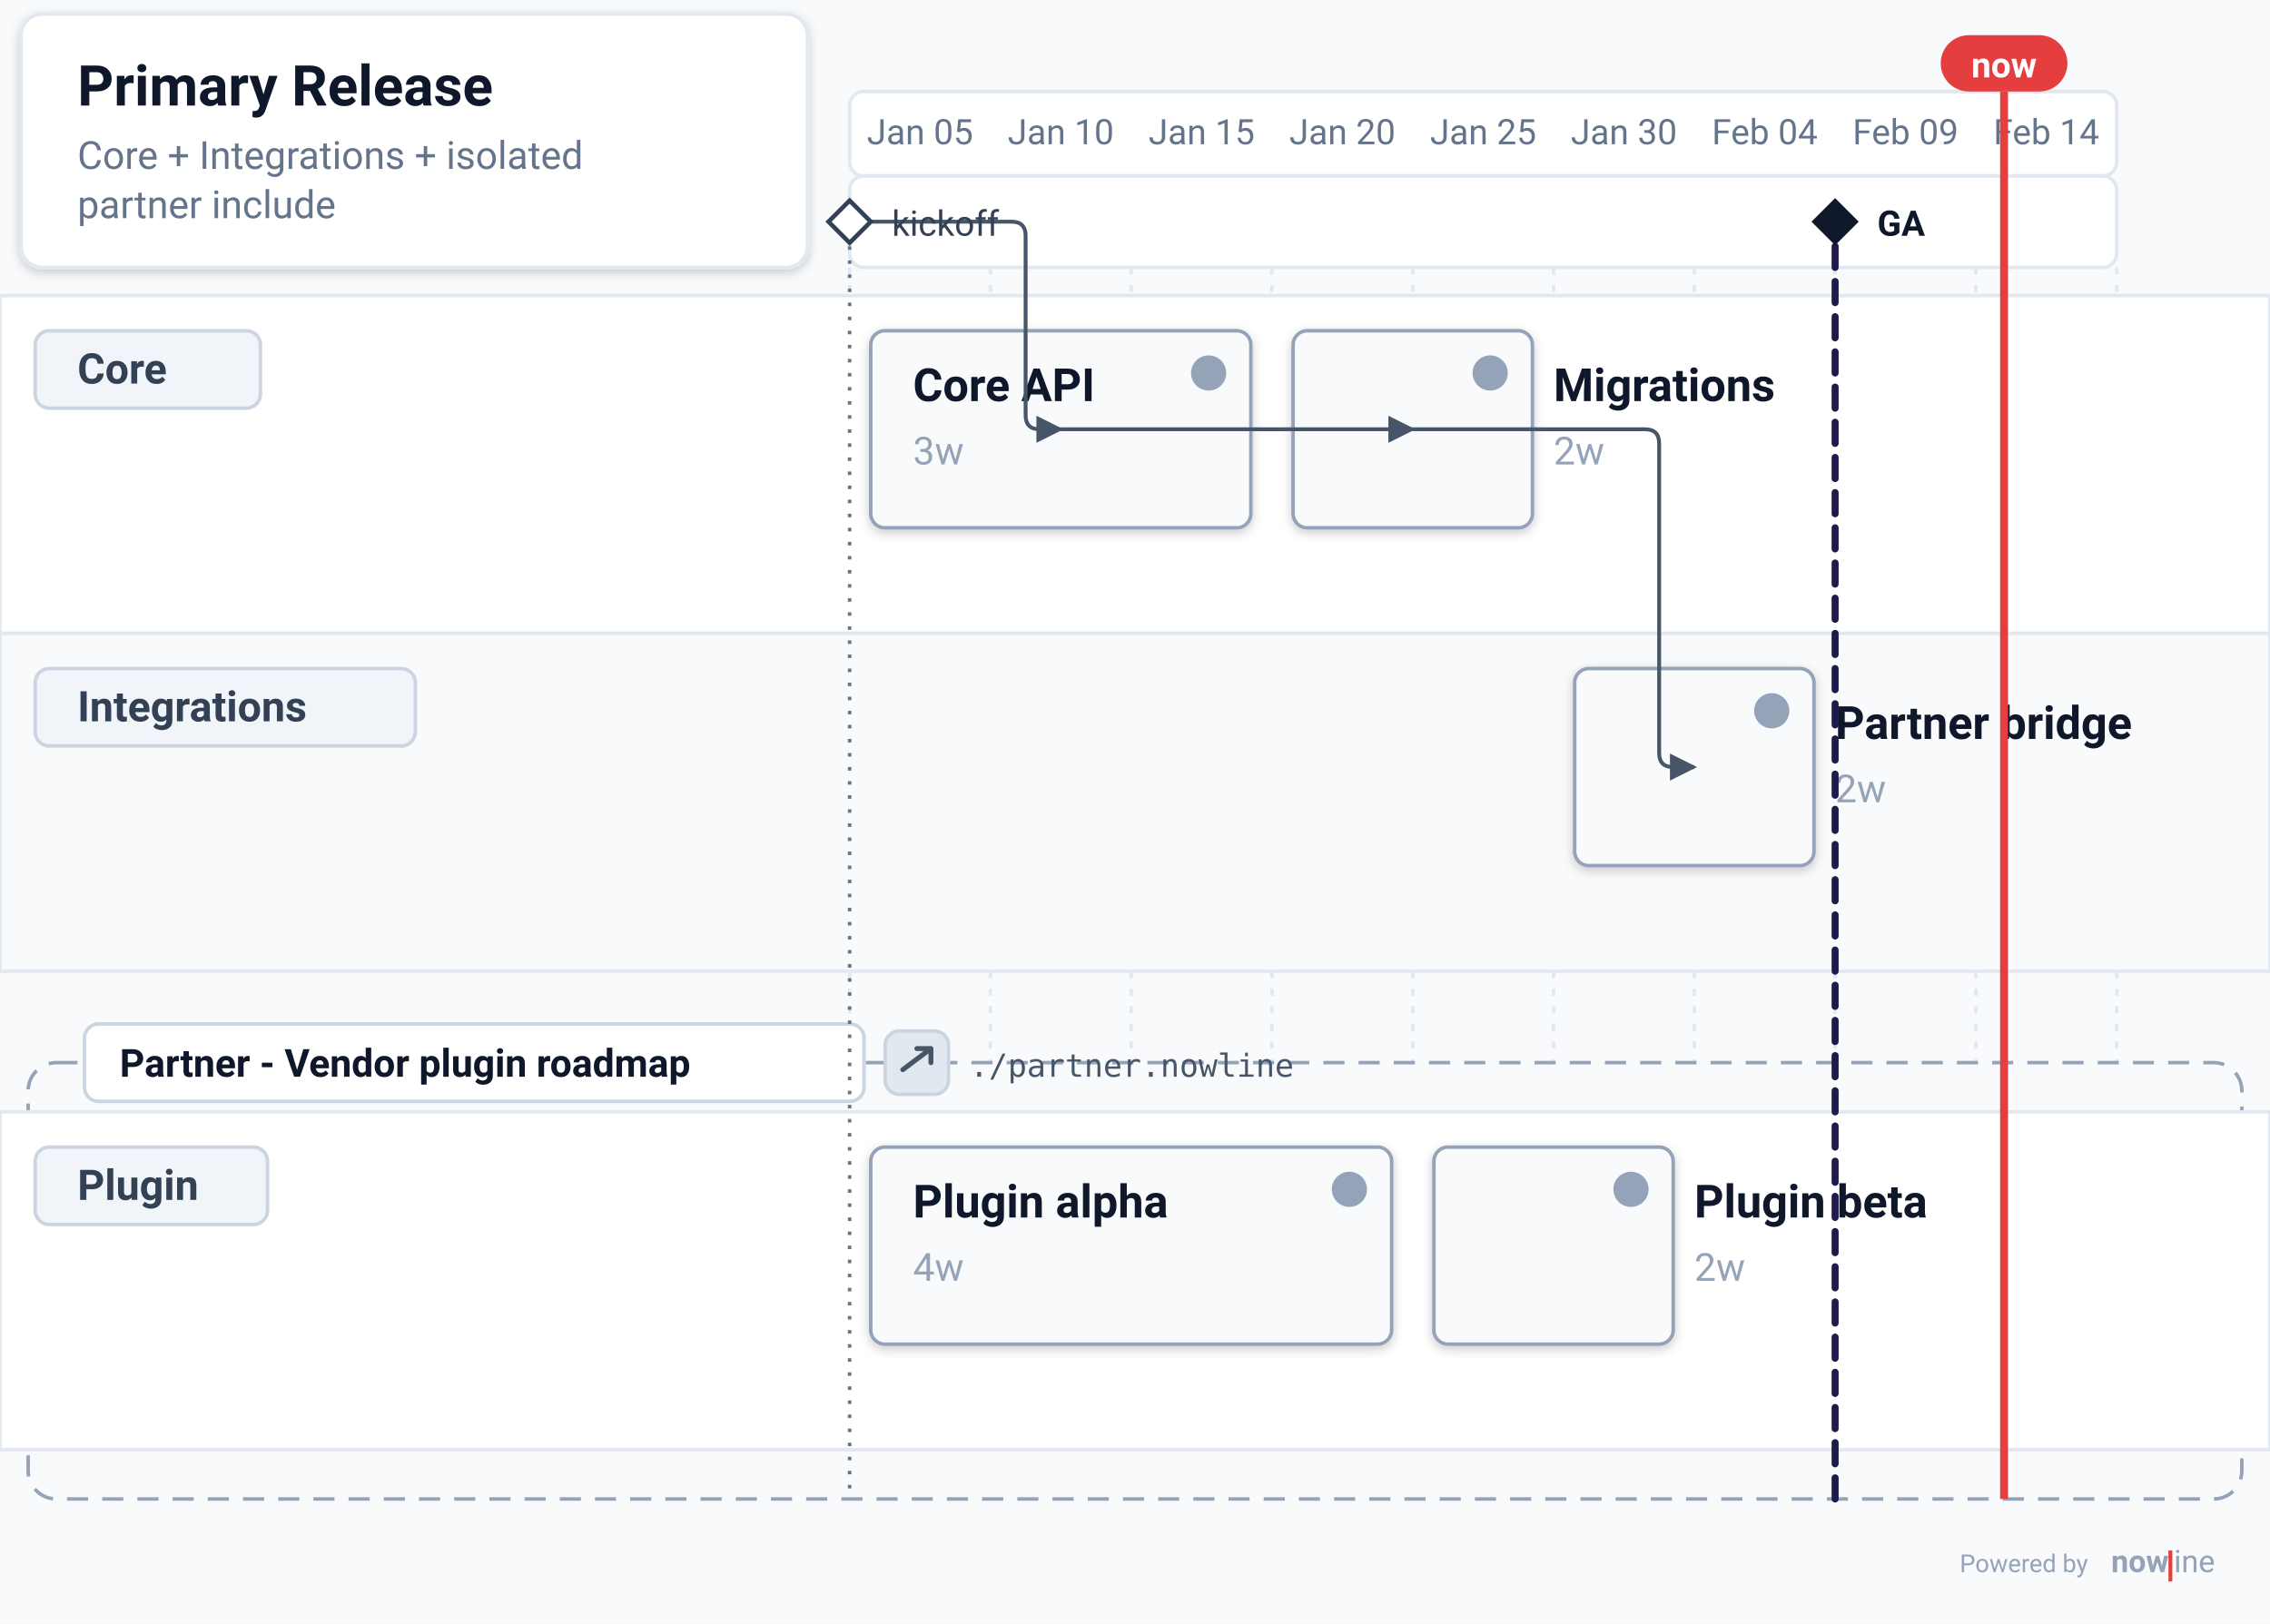
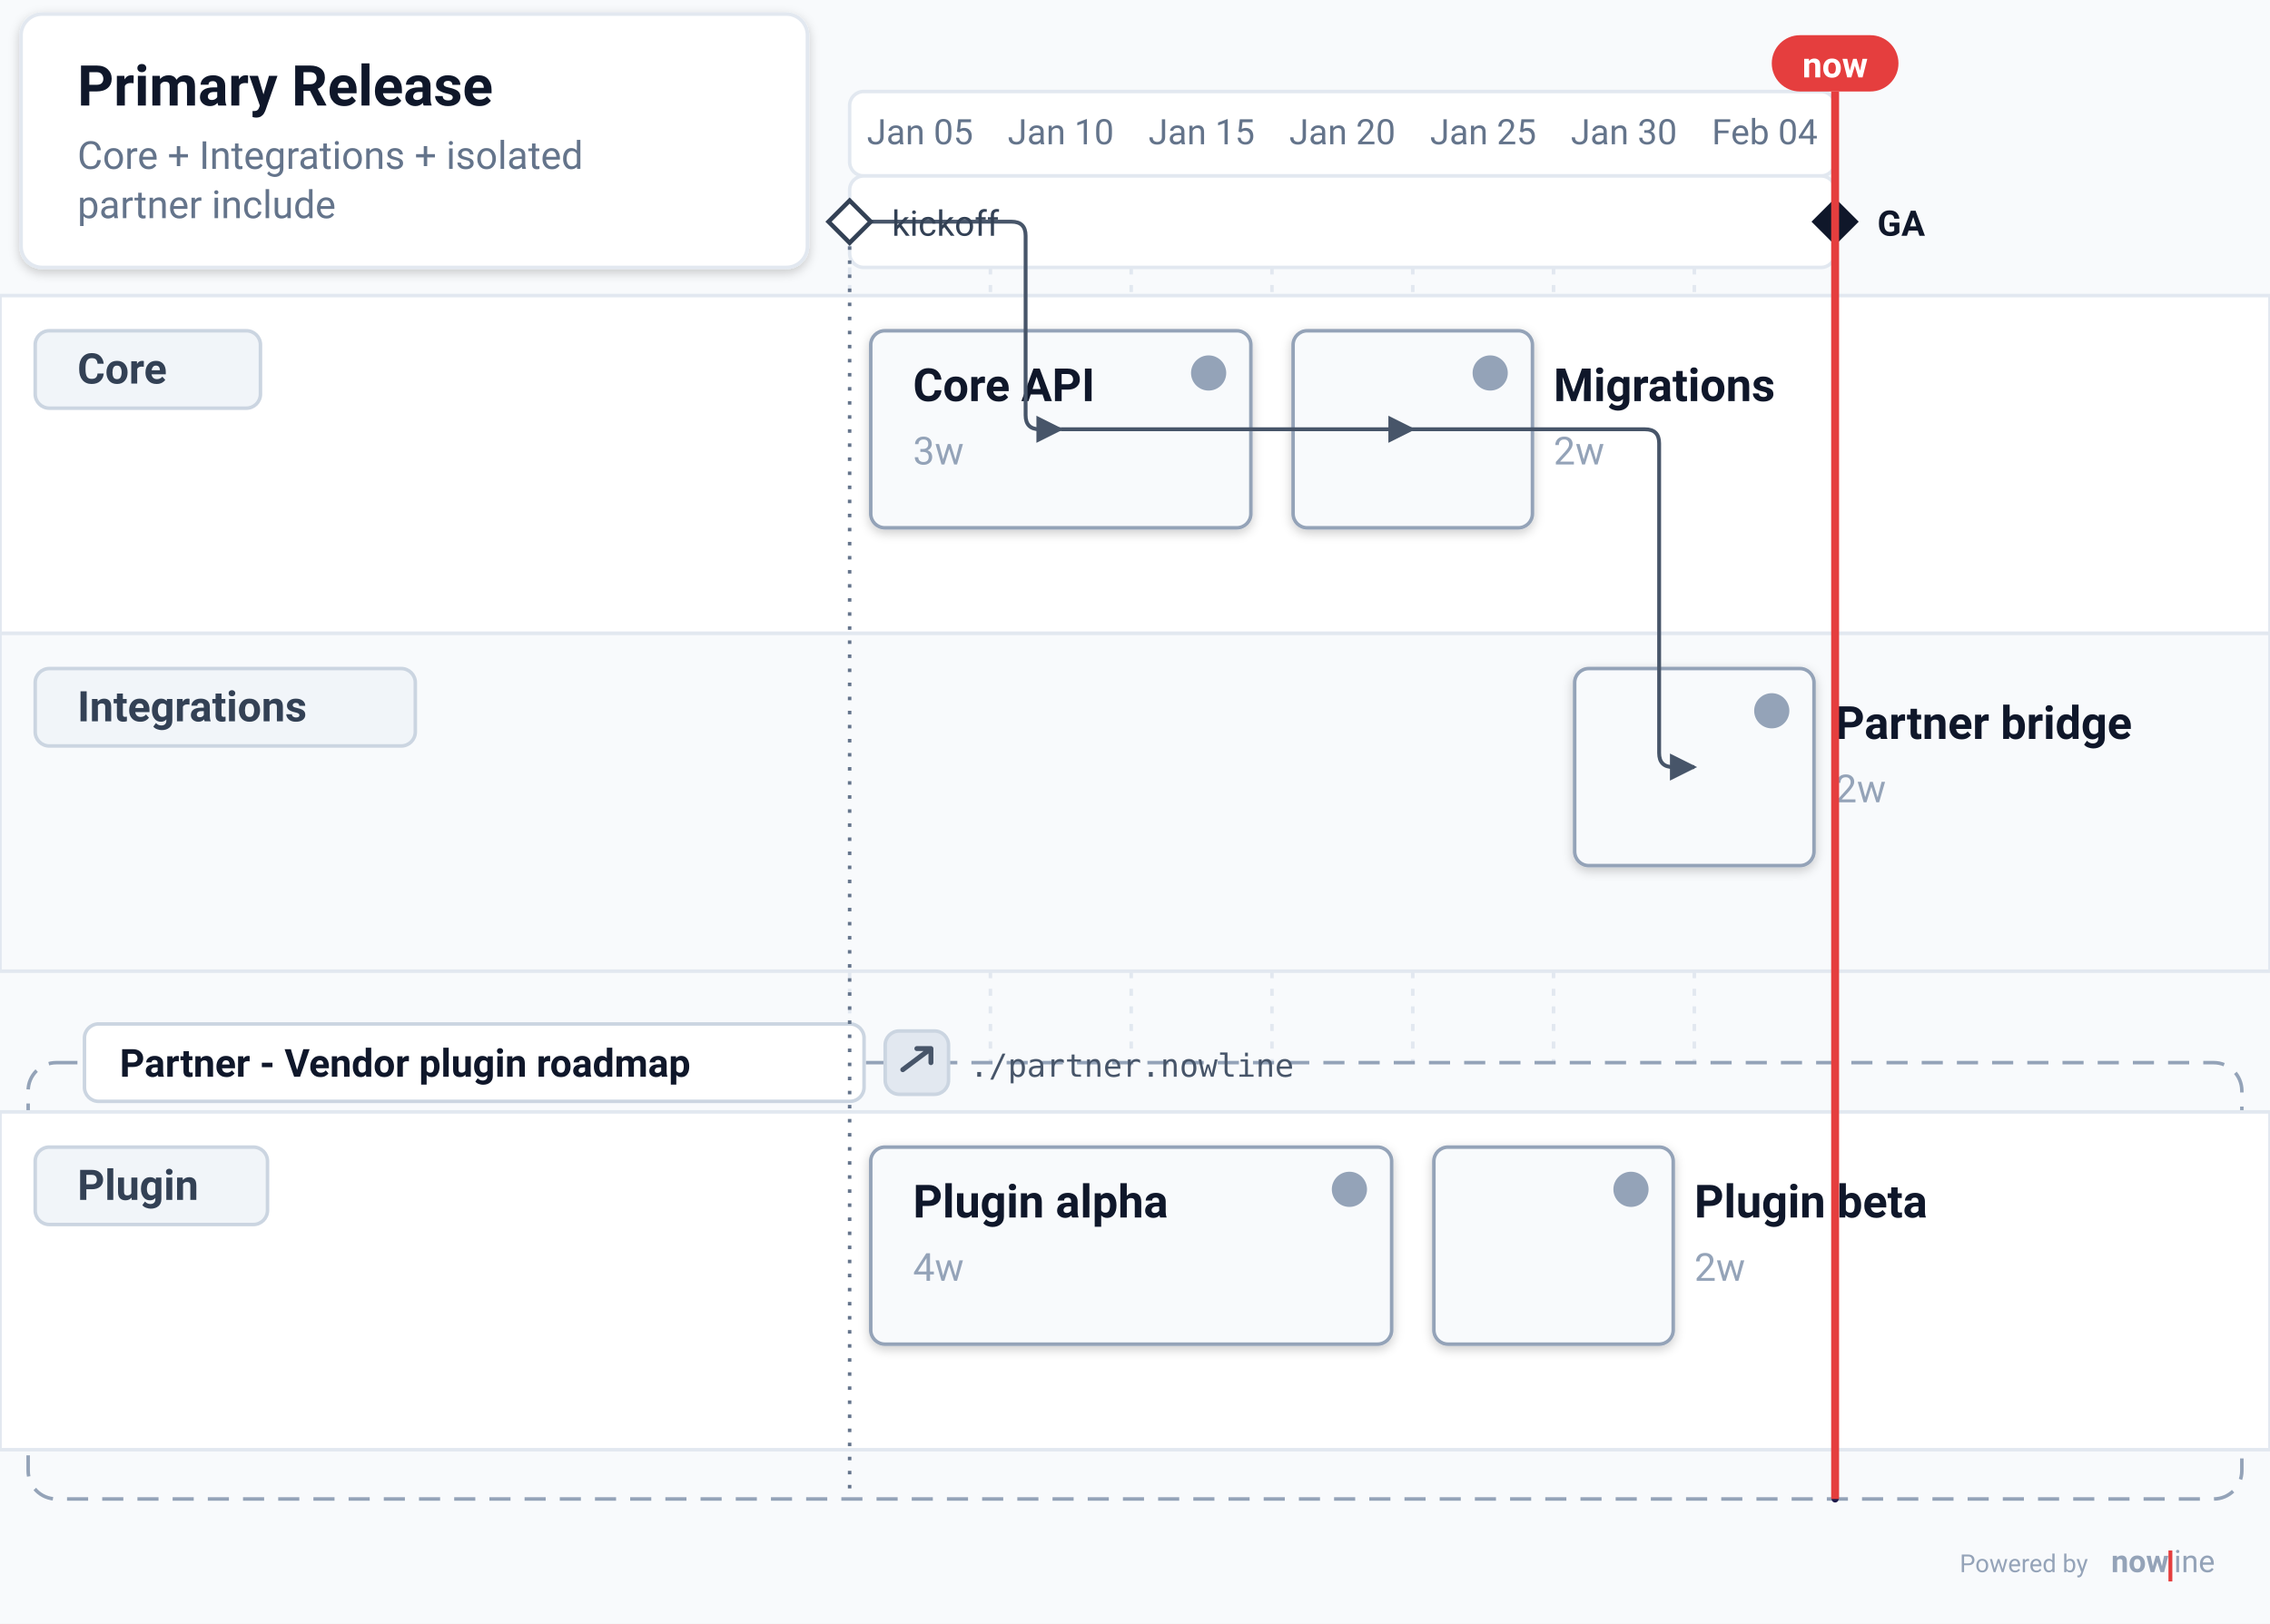
<svg xmlns="http://www.w3.org/2000/svg" data-generator="nowline" data-theme="light" height="461.44" viewBox="0 0 644.96 461.44" width="644.96">
  <defs>
    <filter height="200%" id="nl-0-root-shadow-subtle" width="200%" x="-50%" y="-50%">
      <feGaussianBlur in="SourceAlpha" stdDeviation="1.5" />
      <feOffset dx="0" dy="1" result="offsetblur" />
      <feComponentTransfer>
        <feFuncA type="linear" slope="0.2" />
      </feComponentTransfer>
      <feMerge>
        <feMergeNode />
        <feMergeNode in="SourceGraphic" />
      </feMerge>
    </filter>
    <filter height="200%" id="nl-0-root-shadow-fuzzy" width="200%" x="-50%" y="-50%">
      <feGaussianBlur in="SourceAlpha" stdDeviation="5" />
      <feOffset dx="0" dy="3" result="offsetblur" />
      <feComponentTransfer>
        <feFuncA type="linear" slope="0.3" />
      </feComponentTransfer>
      <feMerge>
        <feMergeNode />
        <feMergeNode in="SourceGraphic" />
      </feMerge>
    </filter>
    <filter height="200%" id="nl-0-root-shadow-hard" width="200%" x="-50%" y="-50%">
      <feGaussianBlur in="SourceAlpha" stdDeviation="0" />
      <feOffset dx="2" dy="2" result="offsetblur" />
      <feComponentTransfer>
        <feFuncA type="linear" slope="0.45" />
      </feComponentTransfer>
      <feMerge>
        <feMergeNode />
        <feMergeNode in="SourceGraphic" />
      </feMerge>
    </filter>
    <marker id="nl-arrow" viewBox="0 0 10 10" refX="9" refY="5" markerWidth="7" markerHeight="7" orient="auto">
      <path d="M 0 0 L 10 5 L 0 10 z" fill="#475569" />
    </marker>
    <marker id="nl-arrow-light" viewBox="0 0 10 10" refX="9" refY="5" markerWidth="7" markerHeight="7" orient="auto">
      <path d="M 0 0 L 10 5 L 0 10 z" fill="#94a3b8" />
    </marker>
    <marker id="nl-arrow-dark" viewBox="0 0 10 10" refX="9" refY="5" markerWidth="7" markerHeight="7" orient="auto">
      <path d="M 0 0 L 10 5 L 0 10 z" fill="#0f172a" />
    </marker>
  </defs>
  <rect fill="#f8fafc" height="461.44" width="644.96" x="0" y="0" />
  <g data-layer="timeline">
-     <rect fill="#ffffff" height="24" rx="4" ry="4" stroke="#e2e8f0" stroke-width="1" width="360" x="241.4" y="26" />
-     <rect fill="#ffffff" height="26" rx="4" ry="4" stroke="#e2e8f0" stroke-width="1" width="360" x="241.4" y="50" />
+     <rect fill="#ffffff" height="24" rx="4" ry="4" stroke="#e2e8f0" stroke-width="1" width="280" x="241.4" y="26" />
+     <rect fill="#ffffff" height="26" rx="4" ry="4" stroke="#e2e8f0" stroke-width="1" width="280" x="241.4" y="50" />
    <text fill="#64748b" font-family="system-ui, -apple-system, &quot;Segoe UI&quot;, Roboto, sans-serif" font-size="10" text-anchor="middle" x="261.4" y="41">Jan 05</text>
    <line stroke="#e2e8f0" stroke-dasharray="2 3" stroke-width="1" x1="241.4" x2="241.4" y1="76" y2="426" />
    <text fill="#64748b" font-family="system-ui, -apple-system, &quot;Segoe UI&quot;, Roboto, sans-serif" font-size="10" text-anchor="middle" x="301.4" y="41">Jan 10</text>
    <line stroke="#e2e8f0" stroke-dasharray="2 3" stroke-width="1" x1="281.4" x2="281.4" y1="76" y2="426" />
    <text fill="#64748b" font-family="system-ui, -apple-system, &quot;Segoe UI&quot;, Roboto, sans-serif" font-size="10" text-anchor="middle" x="341.4" y="41">Jan 15</text>
    <line stroke="#e2e8f0" stroke-dasharray="2 3" stroke-width="1" x1="321.4" x2="321.4" y1="76" y2="426" />
    <text fill="#64748b" font-family="system-ui, -apple-system, &quot;Segoe UI&quot;, Roboto, sans-serif" font-size="10" text-anchor="middle" x="381.4" y="41">Jan 20</text>
    <line stroke="#e2e8f0" stroke-dasharray="2 3" stroke-width="1" x1="361.4" x2="361.4" y1="76" y2="426" />
    <text fill="#64748b" font-family="system-ui, -apple-system, &quot;Segoe UI&quot;, Roboto, sans-serif" font-size="10" text-anchor="middle" x="421.4" y="41">Jan 25</text>
    <line stroke="#e2e8f0" stroke-dasharray="2 3" stroke-width="1" x1="401.4" x2="401.4" y1="76" y2="426" />
    <text fill="#64748b" font-family="system-ui, -apple-system, &quot;Segoe UI&quot;, Roboto, sans-serif" font-size="10" text-anchor="middle" x="461.4" y="41">Jan 30</text>
    <line stroke="#e2e8f0" stroke-dasharray="2 3" stroke-width="1" x1="441.4" x2="441.4" y1="76" y2="426" />
    <text fill="#64748b" font-family="system-ui, -apple-system, &quot;Segoe UI&quot;, Roboto, sans-serif" font-size="10" text-anchor="middle" x="501.4" y="41">Feb 04</text>
    <line stroke="#e2e8f0" stroke-dasharray="2 3" stroke-width="1" x1="481.4" x2="481.4" y1="76" y2="426" />
-     <text fill="#64748b" font-family="system-ui, -apple-system, &quot;Segoe UI&quot;, Roboto, sans-serif" font-size="10" text-anchor="middle" x="541.4" y="41">Feb 09</text>
    <line stroke="#e2e8f0" stroke-dasharray="2 3" stroke-width="1" x1="521.4" x2="521.4" y1="76" y2="426" />
-     <text fill="#64748b" font-family="system-ui, -apple-system, &quot;Segoe UI&quot;, Roboto, sans-serif" font-size="10" text-anchor="middle" x="581.4" y="41">Feb 14</text>
-     <line stroke="#e2e8f0" stroke-dasharray="2 3" stroke-width="1" x1="561.4" x2="561.4" y1="76" y2="426" />
-     <line stroke="#e2e8f0" stroke-dasharray="2 3" stroke-width="1" x1="601.4" x2="601.4" y1="76" y2="426" />
  </g>
  <g data-id="core" data-layer="swimlane">
    <rect fill="#ffffff" height="96" stroke="#e2e8f0" stroke-width="1" width="644.96" x="0" y="84" />
    <rect fill="#f1f5f9" height="22" rx="4" ry="4" stroke="#cbd5e1" stroke-width="1" width="64" x="10" y="94" />
    <text fill="#334155" font-family="system-ui, -apple-system, &quot;Segoe UI&quot;, Roboto, sans-serif" font-size="12" font-weight="600" x="22" y="109">Core</text>
    <g data-id="core-api" data-layer="item">
      <rect fill="#f8fafc" filter="url(#nl-0-root-shadow-subtle)" height="56" rx="4" ry="4" stroke="#94a3b8" stroke-width="1" width="108" x="247.4" y="94" />
      <circle cx="343.4" cy="106" fill="#94a3b8" r="5" />
      <text fill="#0f172a" font-family="system-ui, -apple-system, &quot;Segoe UI&quot;, Roboto, sans-serif" font-size="13" font-weight="600" x="259.4" y="114">Core API</text>
      <text fill="#94a3b8" font-family="system-ui, -apple-system, &quot;Segoe UI&quot;, Roboto, sans-serif" font-size="11" x="259.4" y="132">3w</text>
    </g>
    <g data-id="migrations" data-layer="item">
      <rect fill="#f8fafc" filter="url(#nl-0-root-shadow-subtle)" height="56" rx="4" ry="4" stroke="#94a3b8" stroke-width="1" width="68" x="367.4" y="94" />
      <circle cx="423.4" cy="106" fill="#94a3b8" r="5" />
      <text fill="#0f172a" font-family="system-ui, -apple-system, &quot;Segoe UI&quot;, Roboto, sans-serif" font-size="13" font-weight="600" x="441.4" y="114">Migrations</text>
      <text fill="#94a3b8" font-family="system-ui, -apple-system, &quot;Segoe UI&quot;, Roboto, sans-serif" font-size="11" x="441.4" y="132">2w</text>
    </g>
  </g>
  <g data-id="integrations" data-layer="swimlane">
    <rect fill="#f8fafc" height="96" stroke="#e2e8f0" stroke-width="1" width="644.96" x="0" y="180" />
    <rect fill="#f1f5f9" height="22" rx="4" ry="4" stroke="#cbd5e1" stroke-width="1" width="108" x="10" y="190" />
    <text fill="#334155" font-family="system-ui, -apple-system, &quot;Segoe UI&quot;, Roboto, sans-serif" font-size="12" font-weight="600" x="22" y="205">Integrations</text>
    <g data-id="bridge" data-layer="item">
      <rect fill="#f8fafc" filter="url(#nl-0-root-shadow-subtle)" height="56" rx="4" ry="4" stroke="#94a3b8" stroke-width="1" width="68" x="447.4" y="190" />
      <circle cx="503.4" cy="202" fill="#94a3b8" r="5" />
      <text fill="#0f172a" font-family="system-ui, -apple-system, &quot;Segoe UI&quot;, Roboto, sans-serif" font-size="13" font-weight="600" x="521.4" y="210">Partner bridge</text>
      <text fill="#94a3b8" font-family="system-ui, -apple-system, &quot;Segoe UI&quot;, Roboto, sans-serif" font-size="11" x="521.4" y="228">2w</text>
    </g>
  </g>
  <g data-layer="include">
    <rect fill="#f8fafc" height="124" rx="8" ry="8" stroke="#94a3b8" stroke-dasharray="6 4" stroke-width="1" width="628.96" x="8" y="302" />
    <g data-id="plugin" data-layer="swimlane">
      <rect fill="#ffffff" height="96" stroke="#e2e8f0" stroke-width="1" width="644.96" x="0" y="316" />
      <rect fill="#f1f5f9" height="22" rx="4" ry="4" stroke="#cbd5e1" stroke-width="1" width="66" x="10" y="326" />
      <text fill="#334155" font-family="system-ui, -apple-system, &quot;Segoe UI&quot;, Roboto, sans-serif" font-size="12" font-weight="600" x="22" y="341">Plugin</text>
      <g data-id="plugin-alpha" data-layer="item">
        <rect fill="#f8fafc" filter="url(#nl-0-root-shadow-subtle)" height="56" rx="4" ry="4" stroke="#94a3b8" stroke-width="1" width="148" x="247.4" y="326" />
        <circle cx="383.4" cy="338" fill="#94a3b8" r="5" />
        <text fill="#0f172a" font-family="system-ui, -apple-system, &quot;Segoe UI&quot;, Roboto, sans-serif" font-size="13" font-weight="600" x="259.4" y="346">Plugin alpha</text>
        <text fill="#94a3b8" font-family="system-ui, -apple-system, &quot;Segoe UI&quot;, Roboto, sans-serif" font-size="11" x="259.4" y="364">4w</text>
      </g>
      <g data-id="plugin-beta" data-layer="item">
        <rect fill="#f8fafc" filter="url(#nl-0-root-shadow-subtle)" height="56" rx="4" ry="4" stroke="#94a3b8" stroke-width="1" width="68" x="407.4" y="326" />
        <circle cx="463.4" cy="338" fill="#94a3b8" r="5" />
        <text fill="#0f172a" font-family="system-ui, -apple-system, &quot;Segoe UI&quot;, Roboto, sans-serif" font-size="13" font-weight="600" x="481.4" y="346">Plugin beta</text>
        <text fill="#94a3b8" font-family="system-ui, -apple-system, &quot;Segoe UI&quot;, Roboto, sans-serif" font-size="11" x="481.4" y="364">2w</text>
      </g>
    </g>
    <rect fill="#ffffff" height="22" rx="4" ry="4" stroke="#cbd5e1" stroke-width="1" width="221.5" x="24" y="291" />
    <text fill="#0f172a" font-family="system-ui, -apple-system, &quot;Segoe UI&quot;, Roboto, sans-serif" font-size="11" font-weight="600" x="34" y="306">Partner - Vendor plugin roadmap</text>
    <rect fill="#e2e8f0" height="18" rx="4" ry="4" stroke="#cbd5e1" stroke-width="1" width="18" x="251.5" y="293" />
    <path d="M256.5 304 L264.5 298 M260.5 298 L264.5 298 L264.5 302" fill="none" stroke="#475569" stroke-linecap="round" stroke-linejoin="round" stroke-width="1.4" />
    <text fill="#475569" font-family="ui-monospace, SFMono-Regular, Menlo, Consolas, monospace" font-size="9" x="275.5" y="306">./partner.nowline</text>
  </g>
  <path d="M241.4 63 L287.4 63 Q291.4 63 291.4 67 L291.4 118 Q291.4 122 295.4 122 L301.4 122" fill="none" marker-end="url(#nl-arrow)" stroke="#475569" stroke-linejoin="round" stroke-width="1.1" />
  <path d="M301.4 122 L401.4 122" fill="none" marker-end="url(#nl-arrow)" stroke="#475569" stroke-linejoin="round" stroke-width="1.1" />
  <path d="M401.4 122 L467.4 122 Q471.4 122 471.4 126 L471.4 214 Q471.4 218 475.4 218 L481.4 218" fill="none" marker-end="url(#nl-arrow)" stroke="#475569" stroke-linejoin="round" stroke-width="1.1" />
  <line stroke="#64748b" stroke-dasharray="1 3" stroke-width="1" x1="241.4" x2="241.4" y1="70" y2="426" />
  <line stroke="#1e1b4b" stroke-dasharray="6 4" stroke-linecap="round" stroke-width="2" x1="521.4" x2="521.4" y1="70" y2="426" />
  <g data-id="kickoff" data-layer="anchor">
    <path d="M241.4 57 L247.4 63 L241.4 69 L235.4 63 Z" fill="#ffffff" stroke="#334155" stroke-width="1.25" />
    <text fill="#334155" font-family="system-ui, -apple-system, &quot;Segoe UI&quot;, Roboto, sans-serif" font-size="10" x="253.4" y="67">kickoff</text>
  </g>
  <g data-id="ga" data-layer="milestone">
    <path d="M521.4 57 L527.4 63 L521.4 69 L515.4 63 Z" fill="#0f172a" stroke="#0f172a" stroke-width="1" />
    <text fill="#0f172a" font-family="system-ui, -apple-system, &quot;Segoe UI&quot;, Roboto, sans-serif" font-size="10" font-weight="600" x="533.4" y="67">GA</text>
  </g>
  <g data-layer="nowline">
-     <line stroke="#e53e3e" stroke-width="2.25" x1="569.4" x2="569.4" y1="26" y2="426" />
-     <rect fill="#e53e3e" height="16" rx="8" ry="8" width="36" x="551.4" y="10" />
-     <text fill="#ffffff" font-family="system-ui, -apple-system, &quot;Segoe UI&quot;, Roboto, sans-serif" font-size="10" font-weight="700" text-anchor="middle" x="569.4" y="22">now</text>
+     <line stroke="#e53e3e" stroke-width="2.25" x1="521.4" x2="521.4" y1="26" y2="426" />
+     <rect fill="#e53e3e" height="16" rx="8" ry="8" width="36" x="503.4" y="10" />
+     <text fill="#ffffff" font-family="system-ui, -apple-system, &quot;Segoe UI&quot;, Roboto, sans-serif" font-size="10" font-weight="700" text-anchor="middle" x="521.4" y="22">now</text>
  </g>
  <g data-id="nl-0-root-header" data-layer="header">
    <rect fill="#ffffff" filter="url(#nl-0-root-shadow-subtle)" height="72" rx="6" ry="6" stroke="#e2e8f0" stroke-width="1" width="223.4" x="6" y="4" />
    <text fill="#0f172a" font-family="system-ui, -apple-system, &quot;Segoe UI&quot;, Roboto, sans-serif" font-size="16" font-weight="600" x="22" y="30">Primary Release</text>
    <text fill="#64748b" font-family="system-ui, -apple-system, &quot;Segoe UI&quot;, Roboto, sans-serif" font-size="11" x="22" y="48">Core + Integrations + isolated</text>
    <text fill="#64748b" font-family="system-ui, -apple-system, &quot;Segoe UI&quot;, Roboto, sans-serif" font-size="11" x="22" y="62">partner include</text>
  </g>
  <a aria-label="Powered by nowline" href="https://nowline.io" rel="noopener" target="_blank">
    <g data-layer="attribution">
      <g transform="translate(556.8 438) scale(0.22)">
        <text fill="#94a3b8" font-family="system-ui, -apple-system, &quot;Segoe UI&quot;, Roboto, sans-serif" font-size="32" font-weight="400" x="0" y="40">Powered by</text>
        <text fill="#94a3b8" font-family="system-ui, -apple-system, &quot;Segoe UI&quot;, Roboto, sans-serif" font-size="40" font-weight="700" x="195.6" y="40">now</text>
        <rect fill="#e53e3e" height="40" width="5" x="269.6" y="12" />
        <text fill="#94a3b8" font-family="system-ui, -apple-system, &quot;Segoe UI&quot;, Roboto, sans-serif" font-size="40" font-weight="400" x="276.6" y="40">ine</text>
      </g>
    </g>
  </a>
</svg>
